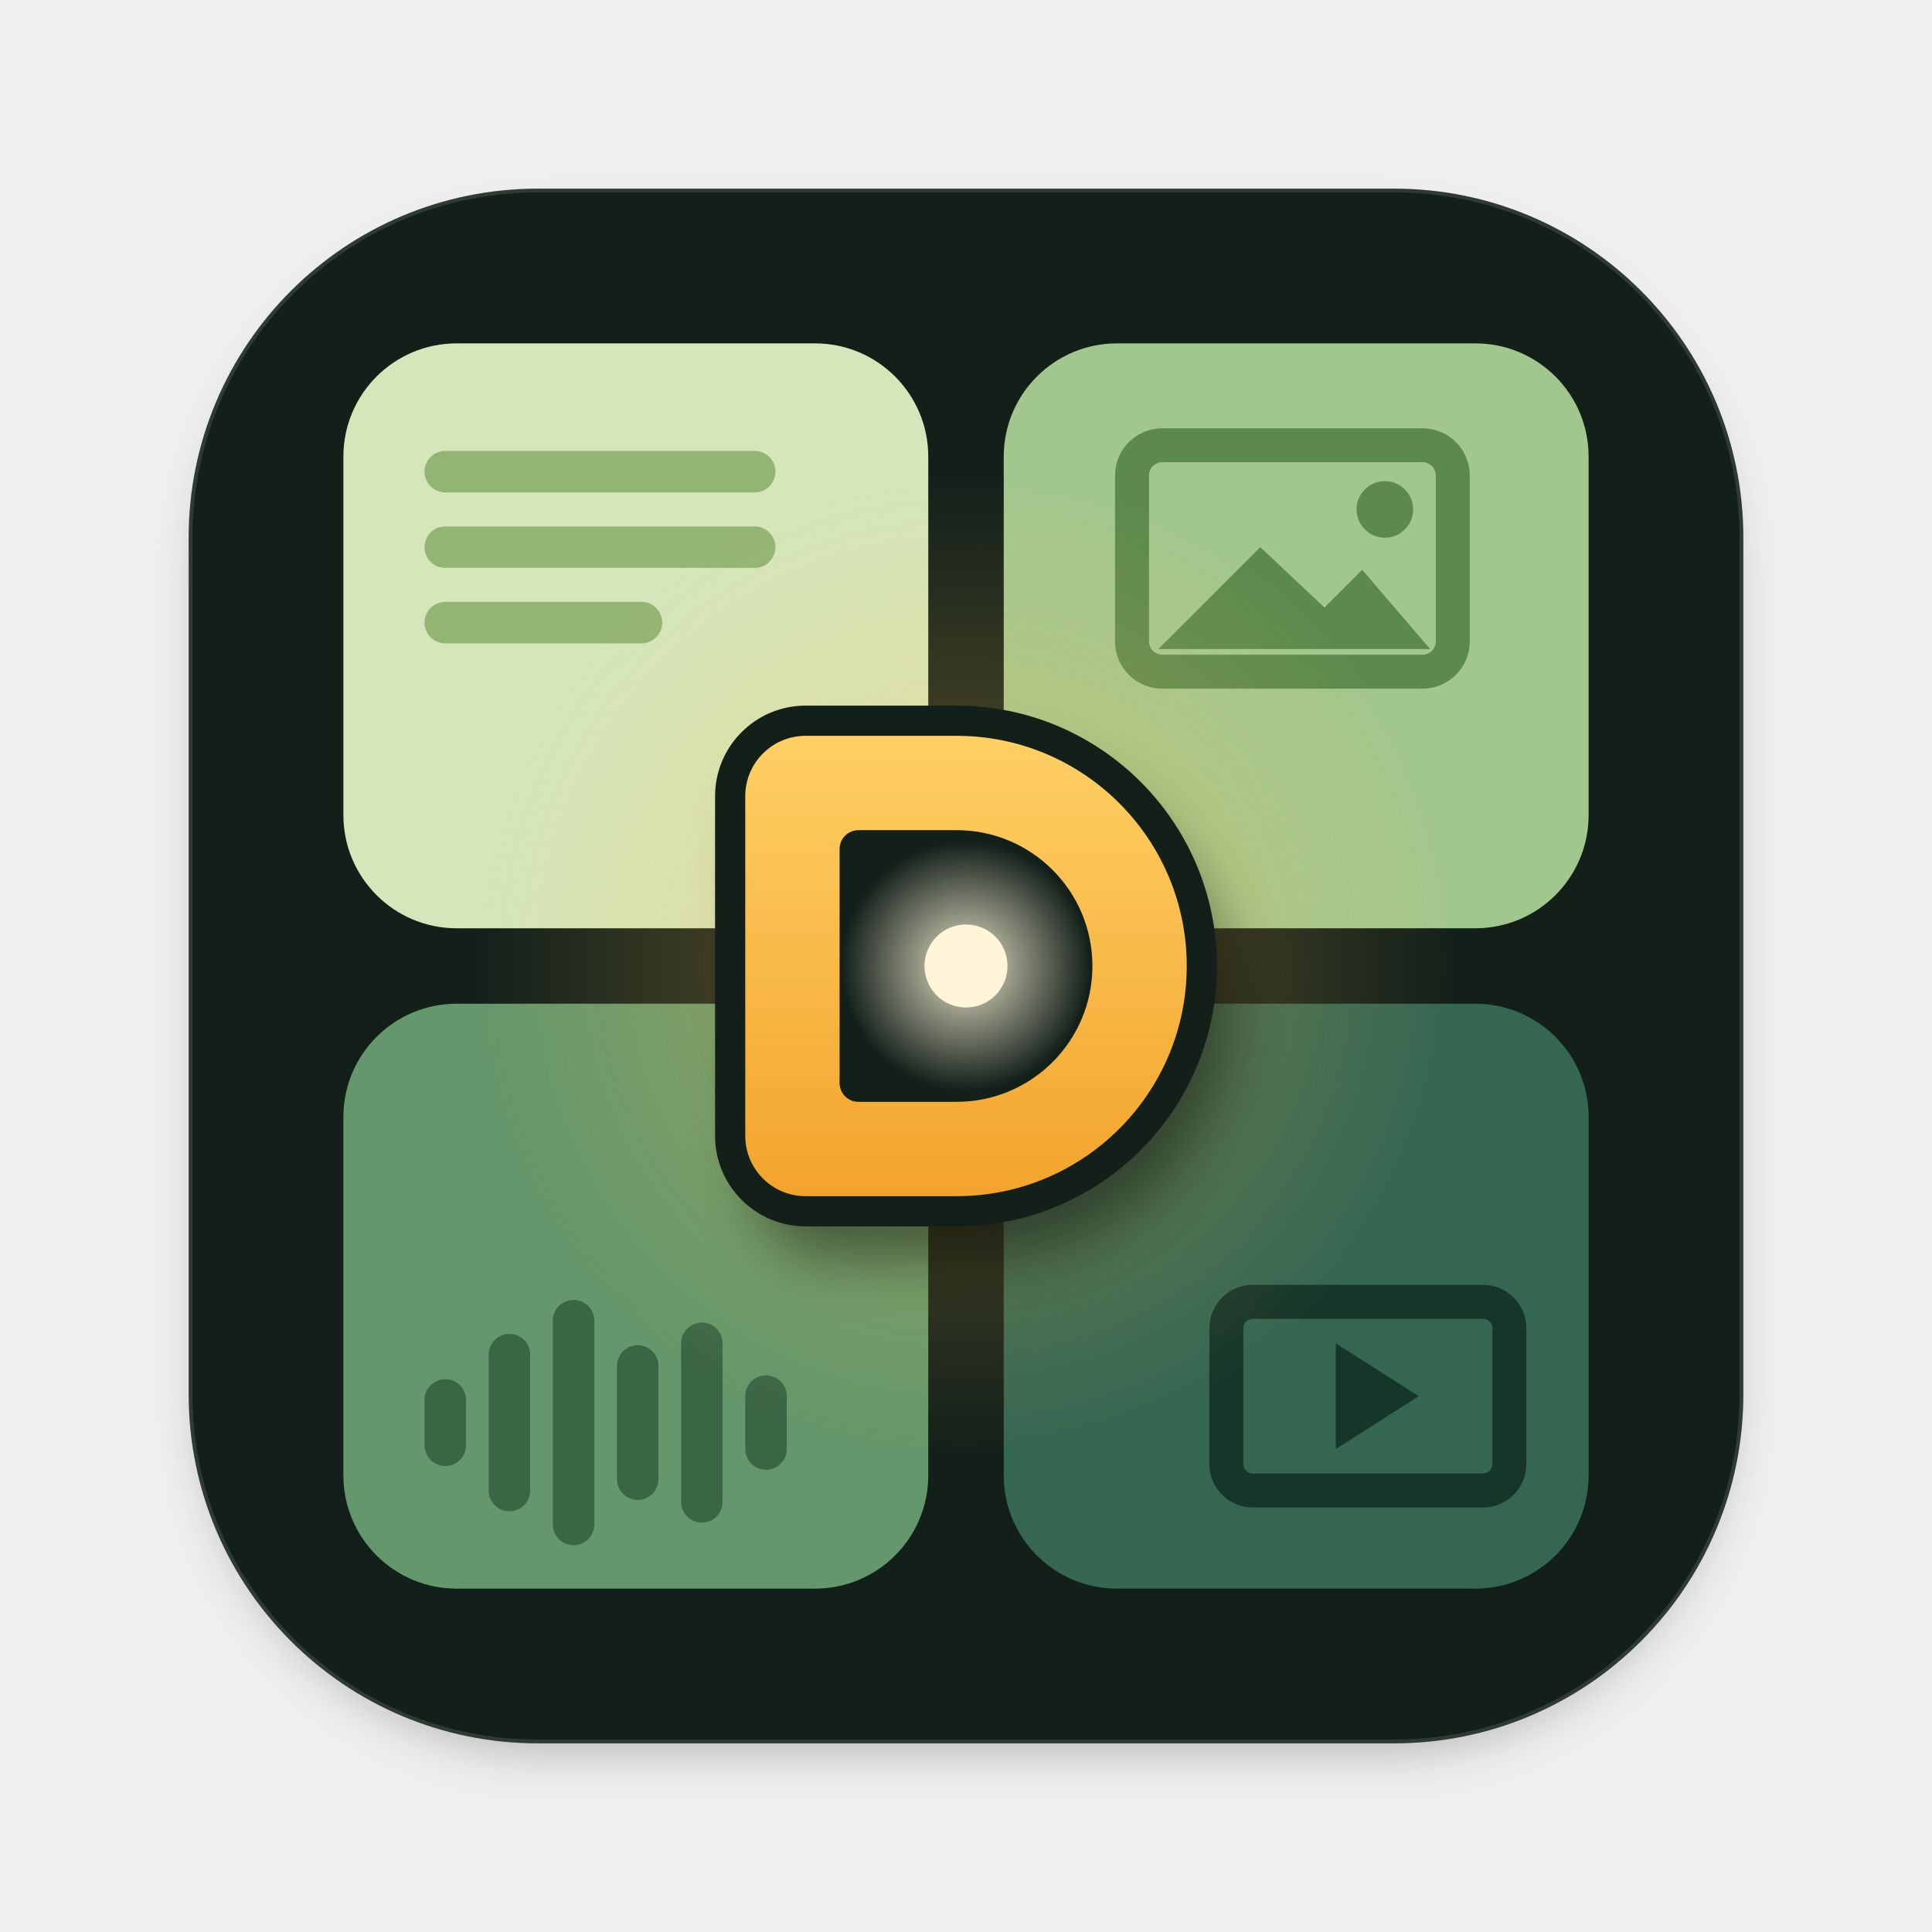
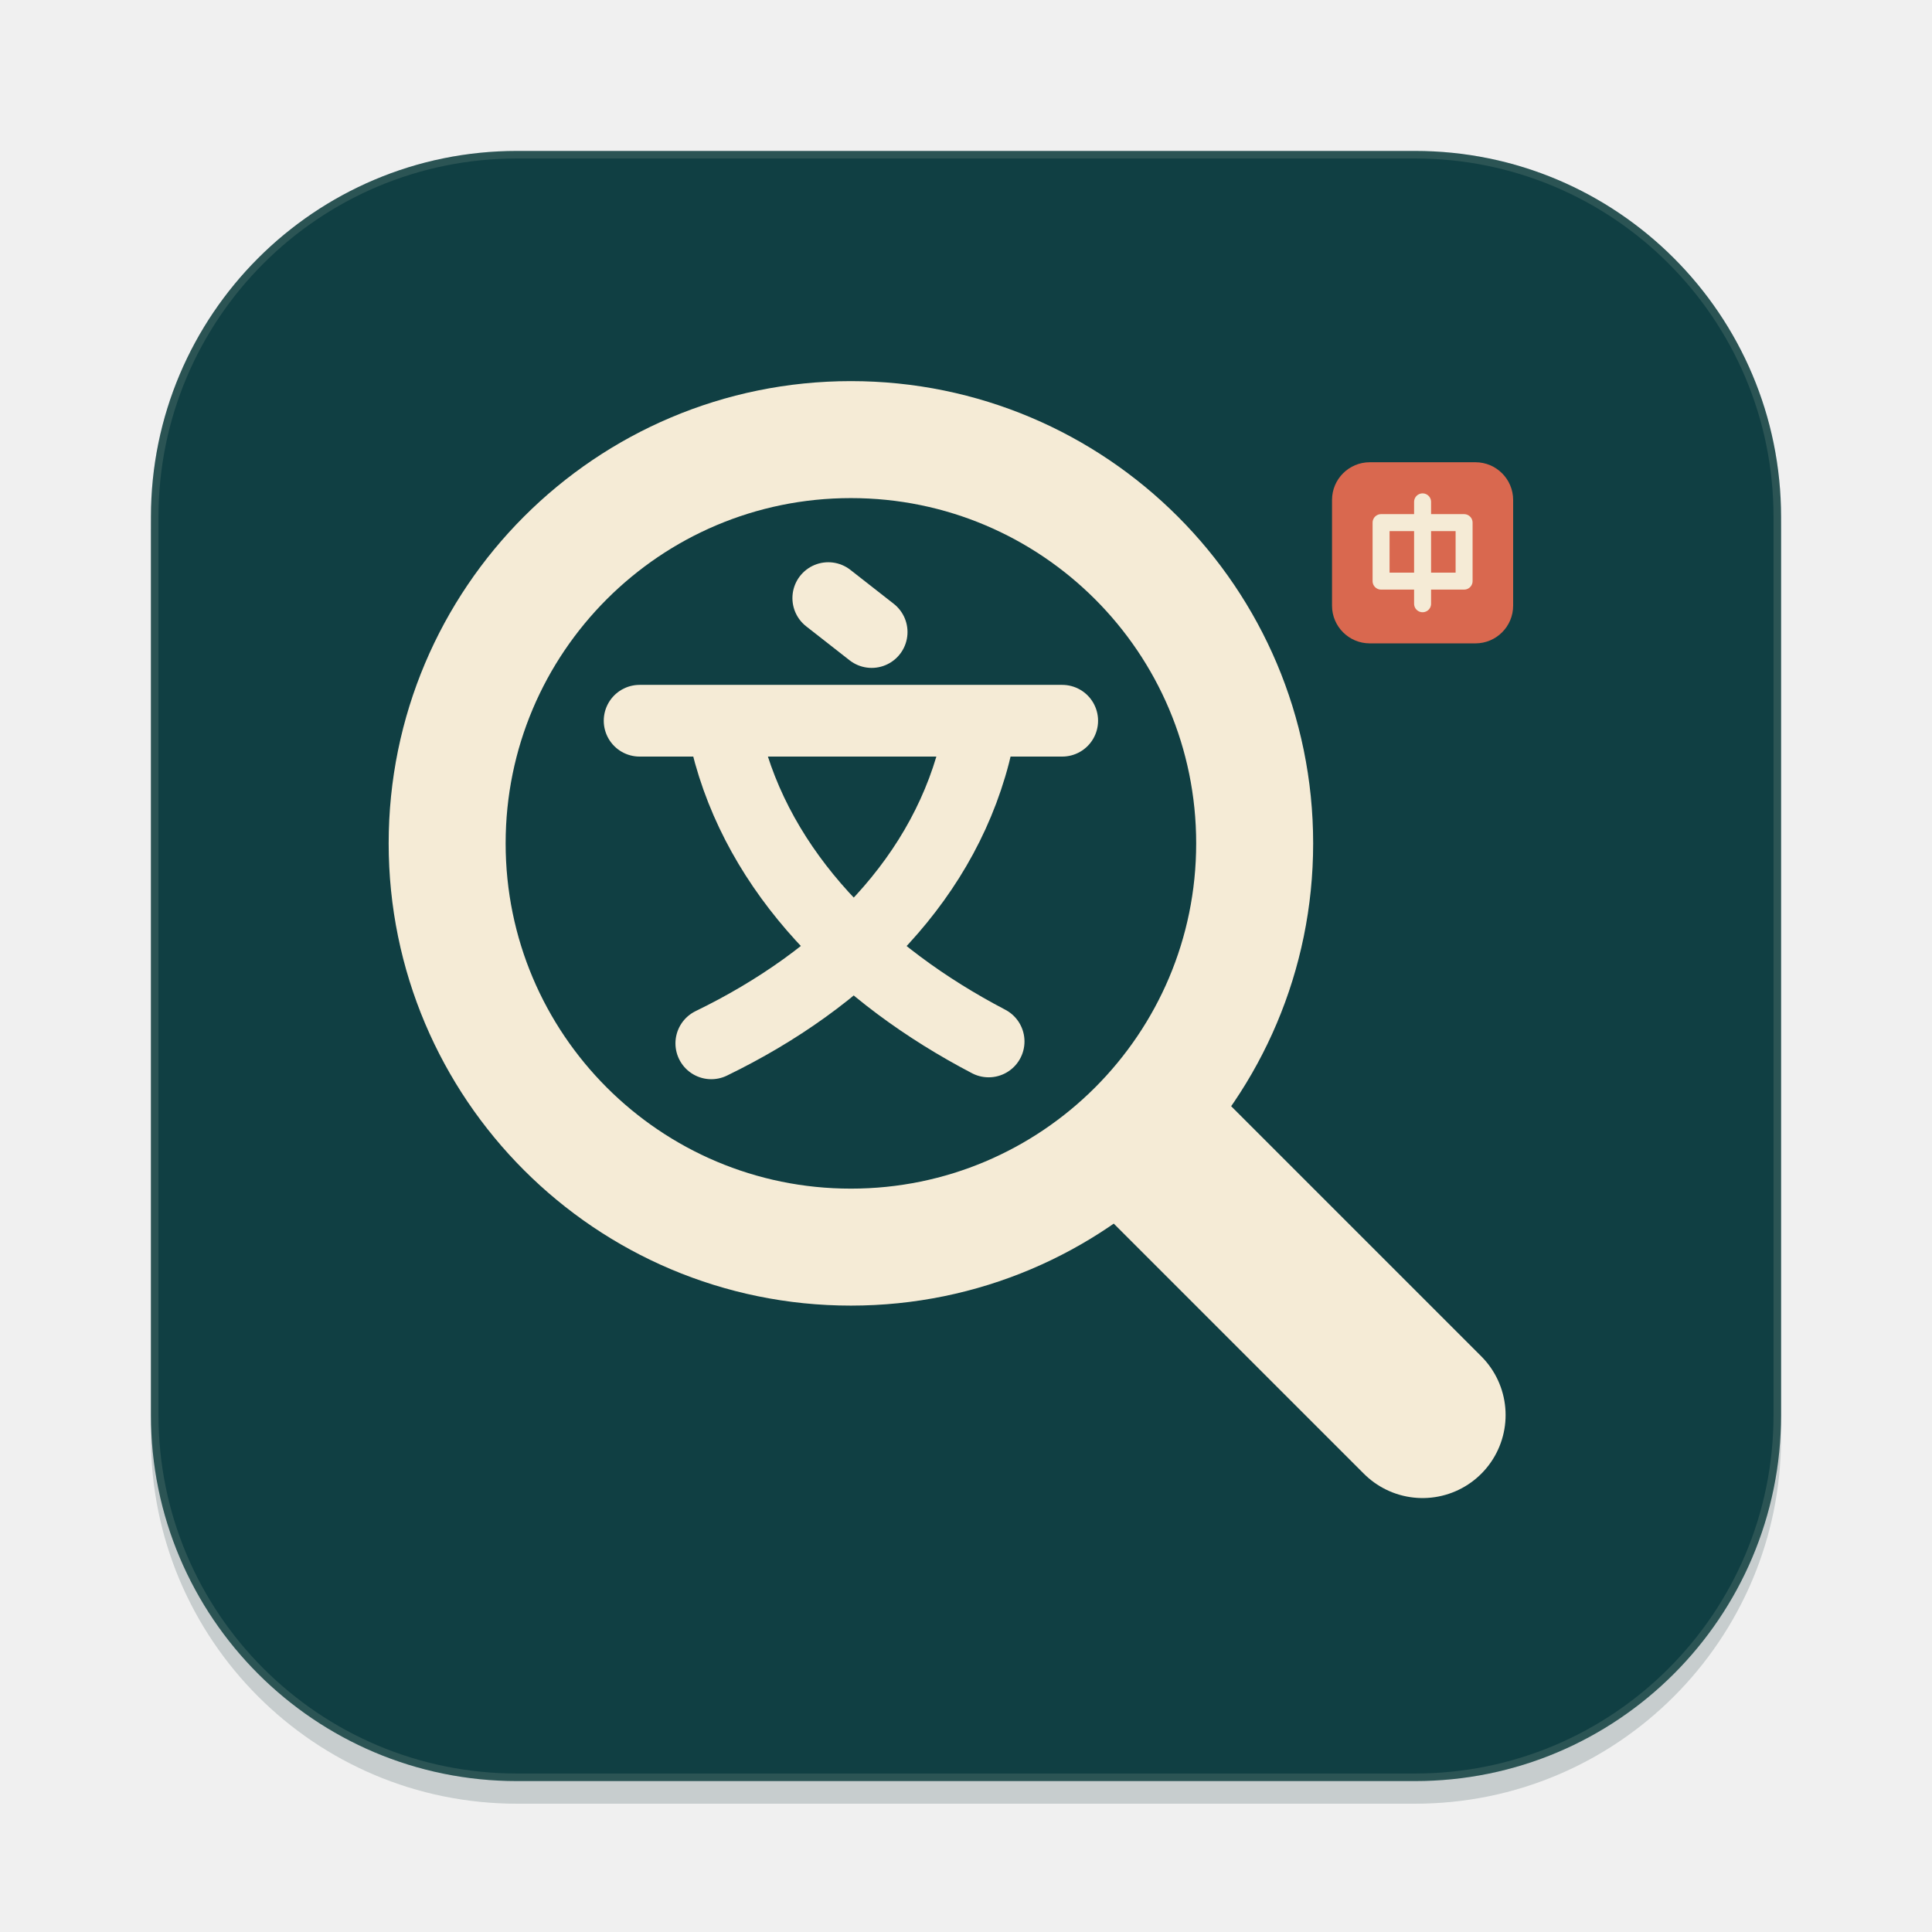
- <svg xmlns="http://www.w3.org/2000/svg" viewBox="0 0 1024 1024" width="1024" height="1024">
-   <defs>
-     <clipPath id="body">
-       <rect x="100" y="100" width="824" height="824" rx="185" />
-     </clipPath>
-     <filter id="drop" x="-20%" y="-20%" width="140%" height="140%">
-       <feGaussianBlur stdDeviation="16" />
-     </filter>
-     <filter id="soft" x="-30%" y="-30%" width="160%" height="160%">
-       <feGaussianBlur stdDeviation="16" />
-     </filter>
-     <linearGradient id="dg" x1="0" y1="0" x2="0" y2="1">
-       <stop offset="0" stop-color="#FFD166" />
-       <stop offset="1" stop-color="#F2A22A" />
-     </linearGradient>
-     <radialGradient id="glow" cx="512" cy="512" r="260" gradientUnits="userSpaceOnUse">
-       <stop offset="0" stop-color="#FFC14D" stop-opacity="0.4" />
-       <stop offset="0.45" stop-color="#FFC14D" stop-opacity="0.2" />
-       <stop offset="1" stop-color="#FFC14D" stop-opacity="0" />
-     </radialGradient>
-     <radialGradient id="dotglow" cx="512" cy="512" r="66" gradientUnits="userSpaceOnUse">
-       <stop offset="0" stop-color="#FFF6DA" stop-opacity="0.9" />
-       <stop offset="1" stop-color="#FFF6DA" stop-opacity="0" />
-     </radialGradient>
-   </defs>
-   <rect x="112" y="124" width="800" height="800" rx="180" fill="#000" opacity="0.32" filter="url(#drop)" />
-   <g clip-path="url(#body)">
-     <rect x="100" y="100" width="824" height="824" fill="#13201A" />
-     <rect x="182" y="182" width="310" height="310" rx="60" fill="#D5E6BB" />
-     <rect x="532" y="182" width="310" height="310" rx="60" fill="#A2C78E" />
-     <rect x="182" y="532" width="310" height="310" rx="60" fill="#64976B" />
-     <rect x="532" y="532" width="310" height="310" rx="60" fill="#356652" />
-     <path d="M236 250 H400 M236 290 H400 M236 330 H340" stroke="#93B574" stroke-width="22" stroke-linecap="round" fill="none" />
-     <rect x="600" y="236" width="170" height="120" rx="16" fill="none" stroke="#5C8A4E" stroke-width="18" />
-     <path d="M614 344 L668 290 L702 322 L722 302 L758 344 Z" fill="#5C8A4E" />
-     <circle cx="734" cy="270" r="15" fill="#5C8A4E" />
-     <path d="M236 742 V766 M270 718 V790 M304 700 V808 M338 724 V784 M372 712 V796 M406 740 V768" stroke="#3A6644" stroke-width="22" stroke-linecap="round" fill="none" />
-     <rect x="650" y="690" width="150" height="100" rx="14" fill="none" stroke="#16362A" stroke-width="18" />
-     <path d="M708 712 L752 740 L708 768 Z" fill="#16362A" />
-     <circle cx="512" cy="512" r="260" fill="url(#glow)" />
-     <path transform="translate(14 24)" d="M427 382 H507 A130 130 0 0 1 507 642 H427 A40 40 0 0 1 387 602 V422 A40 40 0 0 1 427 382 Z" fill="#000" opacity="0.45" filter="url(#soft)" />
-     <path d="M427 382 H507 A130 130 0 0 1 507 642 H427 A40 40 0 0 1 387 602 V422 A40 40 0 0 1 427 382 Z" fill="url(#dg)" stroke="#13201A" stroke-width="16" />
-     <path d="M455 440 H507 A72 72 0 0 1 507 584 H455 A10 10 0 0 1 445 574 V450 A10 10 0 0 1 455 440 Z" fill="#13201A" />
-     <circle cx="512" cy="512" r="66" fill="url(#dotglow)" />
-     <circle cx="512" cy="512" r="22" fill="#FFF6DA" />
+ <svg xmlns="http://www.w3.org/2000/svg" width="1024" height="1024" viewBox="0 0 1024 1024" role="img" aria-label="DigUp-ZH：寻字放大镜与朱红印章">
+   <rect x="80" y="92" width="864" height="864" rx="194" fill="#092D30" opacity=".18" />
+   <rect x="80" y="80" width="864" height="864" rx="194" fill="#103F43" />
+   <rect x="82" y="82" width="860" height="860" rx="192" fill="none" stroke="#F5EBD6" stroke-opacity=".12" stroke-width="4" />
+   <path d="M603 599 754 750" fill="none" stroke="#F5EBD6" stroke-width="88" stroke-linecap="round" />
+   <circle cx="451" cy="447" r="214" fill="#103F43" stroke="#F5EBD6" stroke-width="62" />
+   <g fill="none" stroke="#F5EBD6" stroke-width="38" stroke-linecap="round" stroke-linejoin="round">
+     <path d="m439 317 23 18 M339 382h224" />
+     <path d="M385 393c17 70 72 124 139 159 M518 393c-16 72-71 126-141 160" />
  </g>
-   <rect x="101" y="101" width="822" height="822" rx="184" fill="none" stroke="#FFFFFF" stroke-opacity="0.12" stroke-width="2" />
+   <rect x="706" y="245" width="96" height="96" rx="20" fill="#D9684F" />
+   <g fill="none" stroke="#F5EBD6" stroke-width="9" stroke-linecap="round" stroke-linejoin="round">
+     <path d="M732 277h44v31h-44z M754 266v54" />
+   </g>
</svg>
